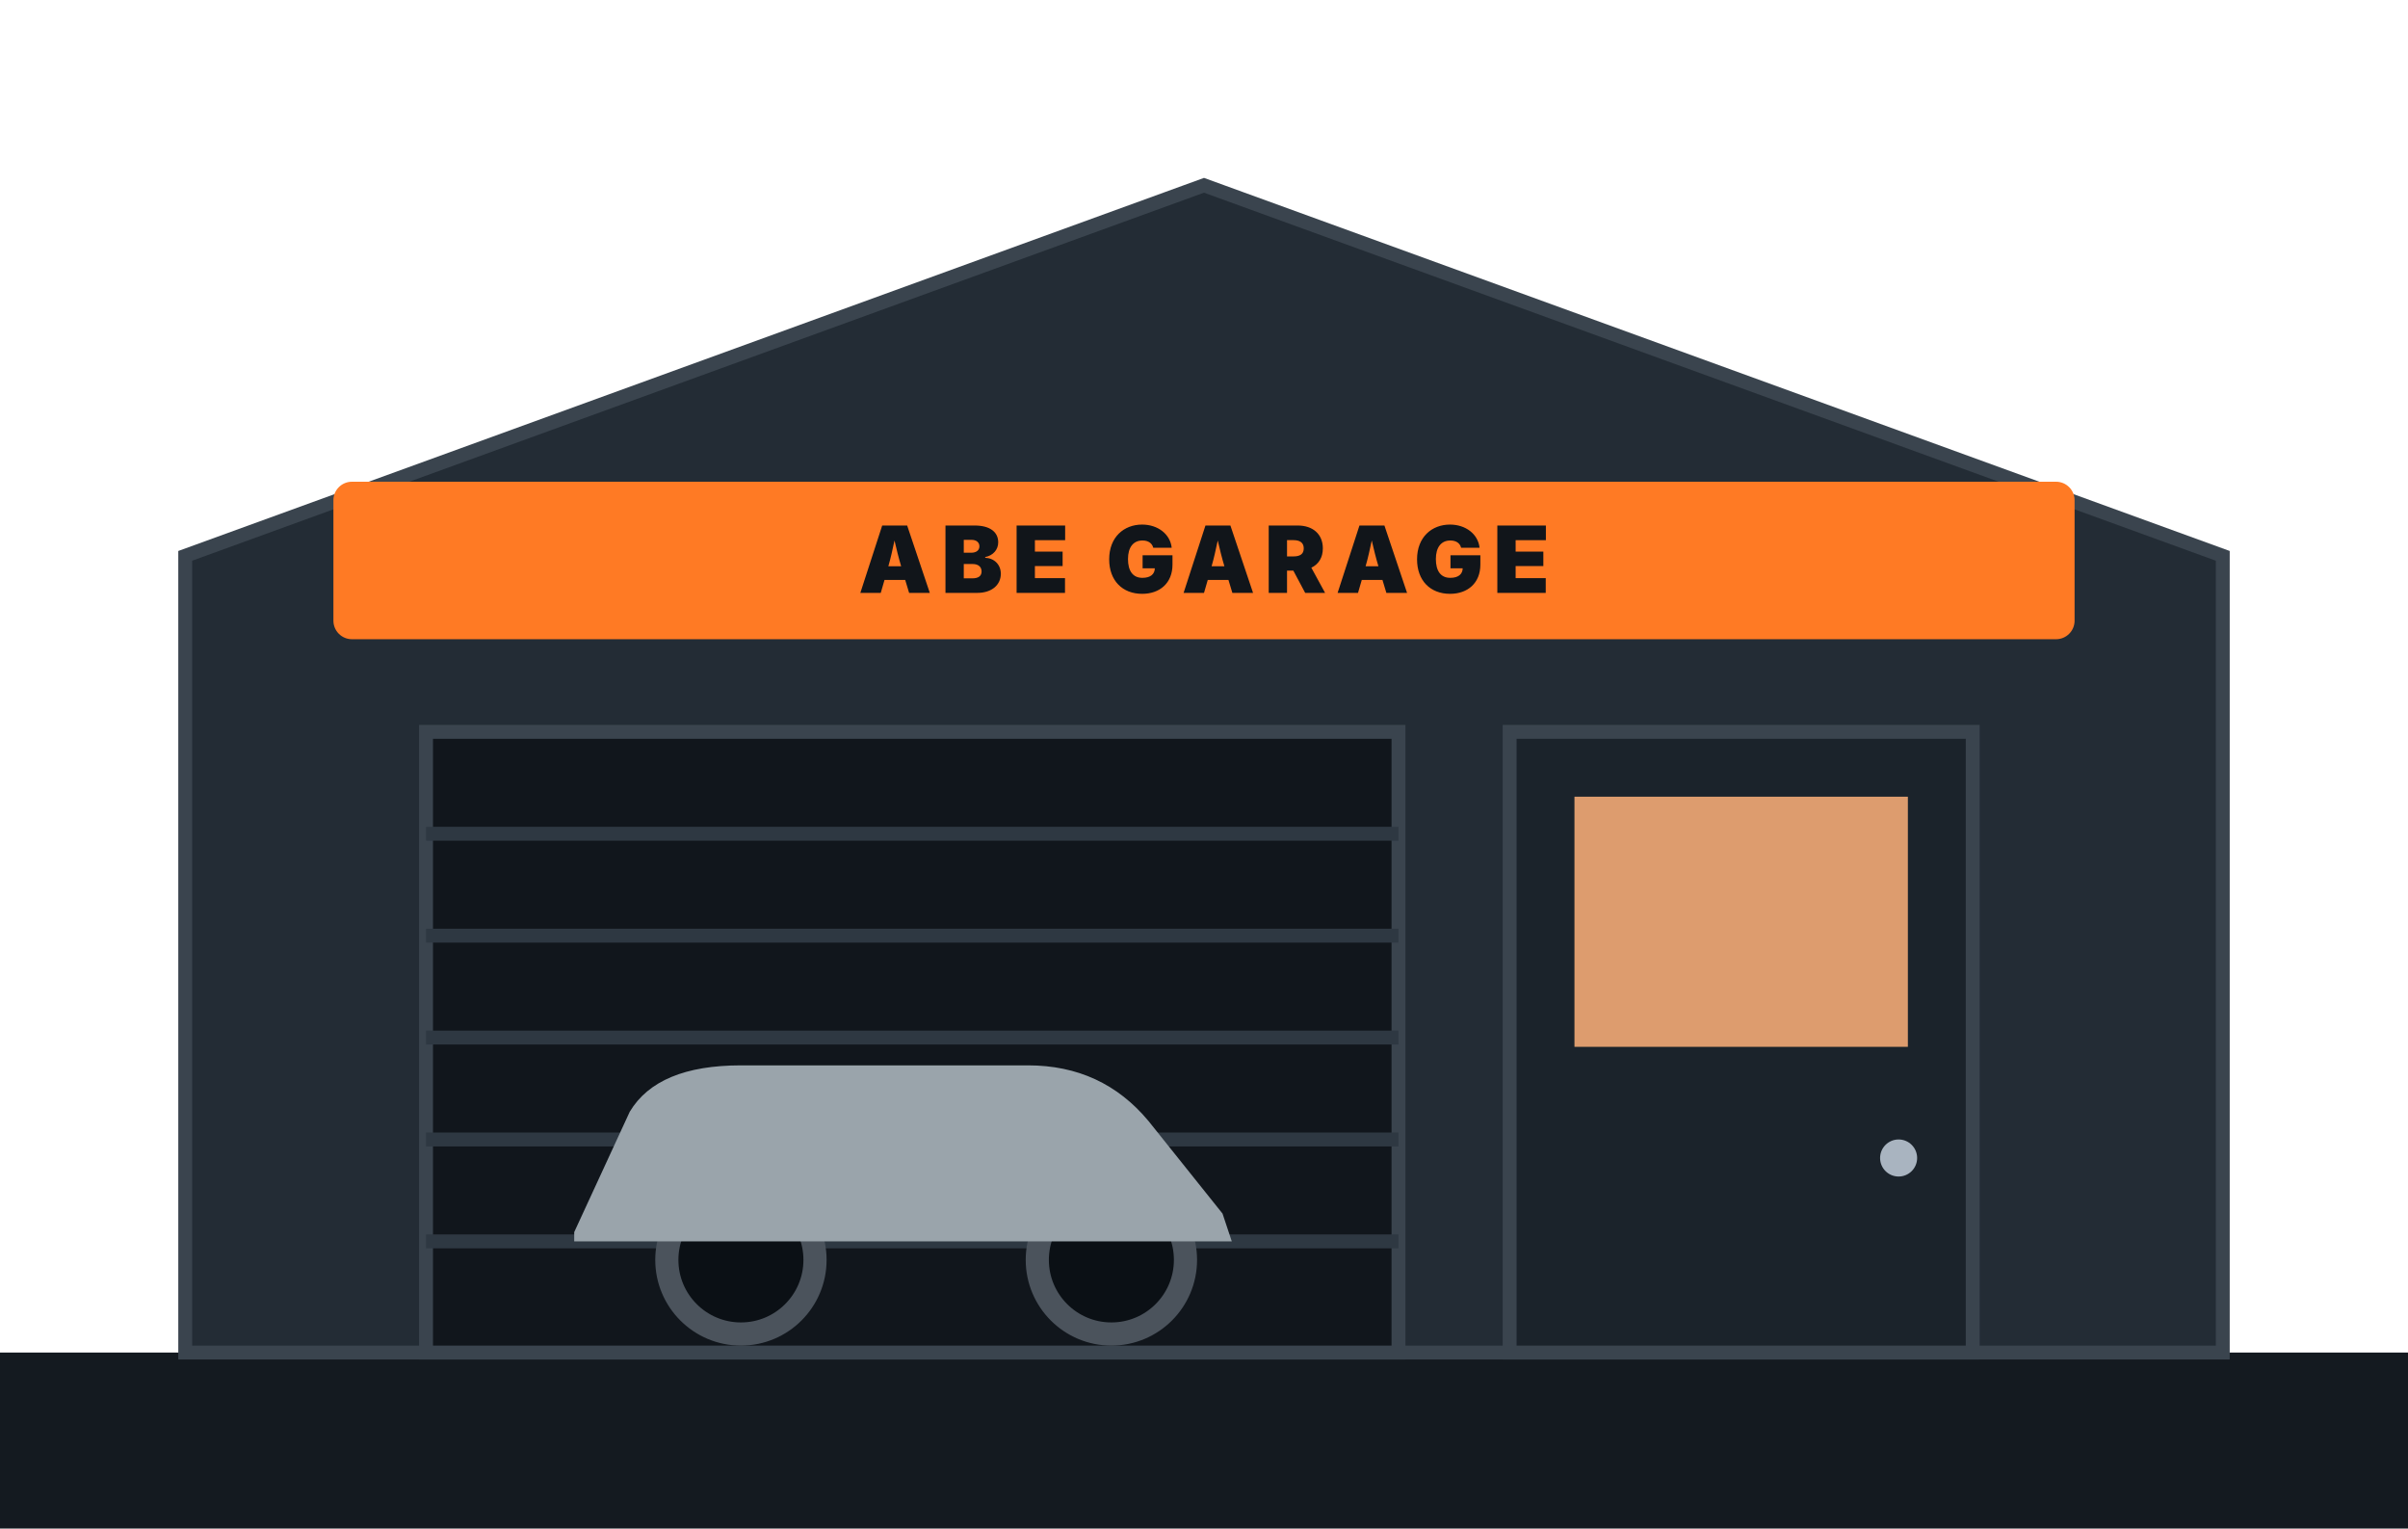
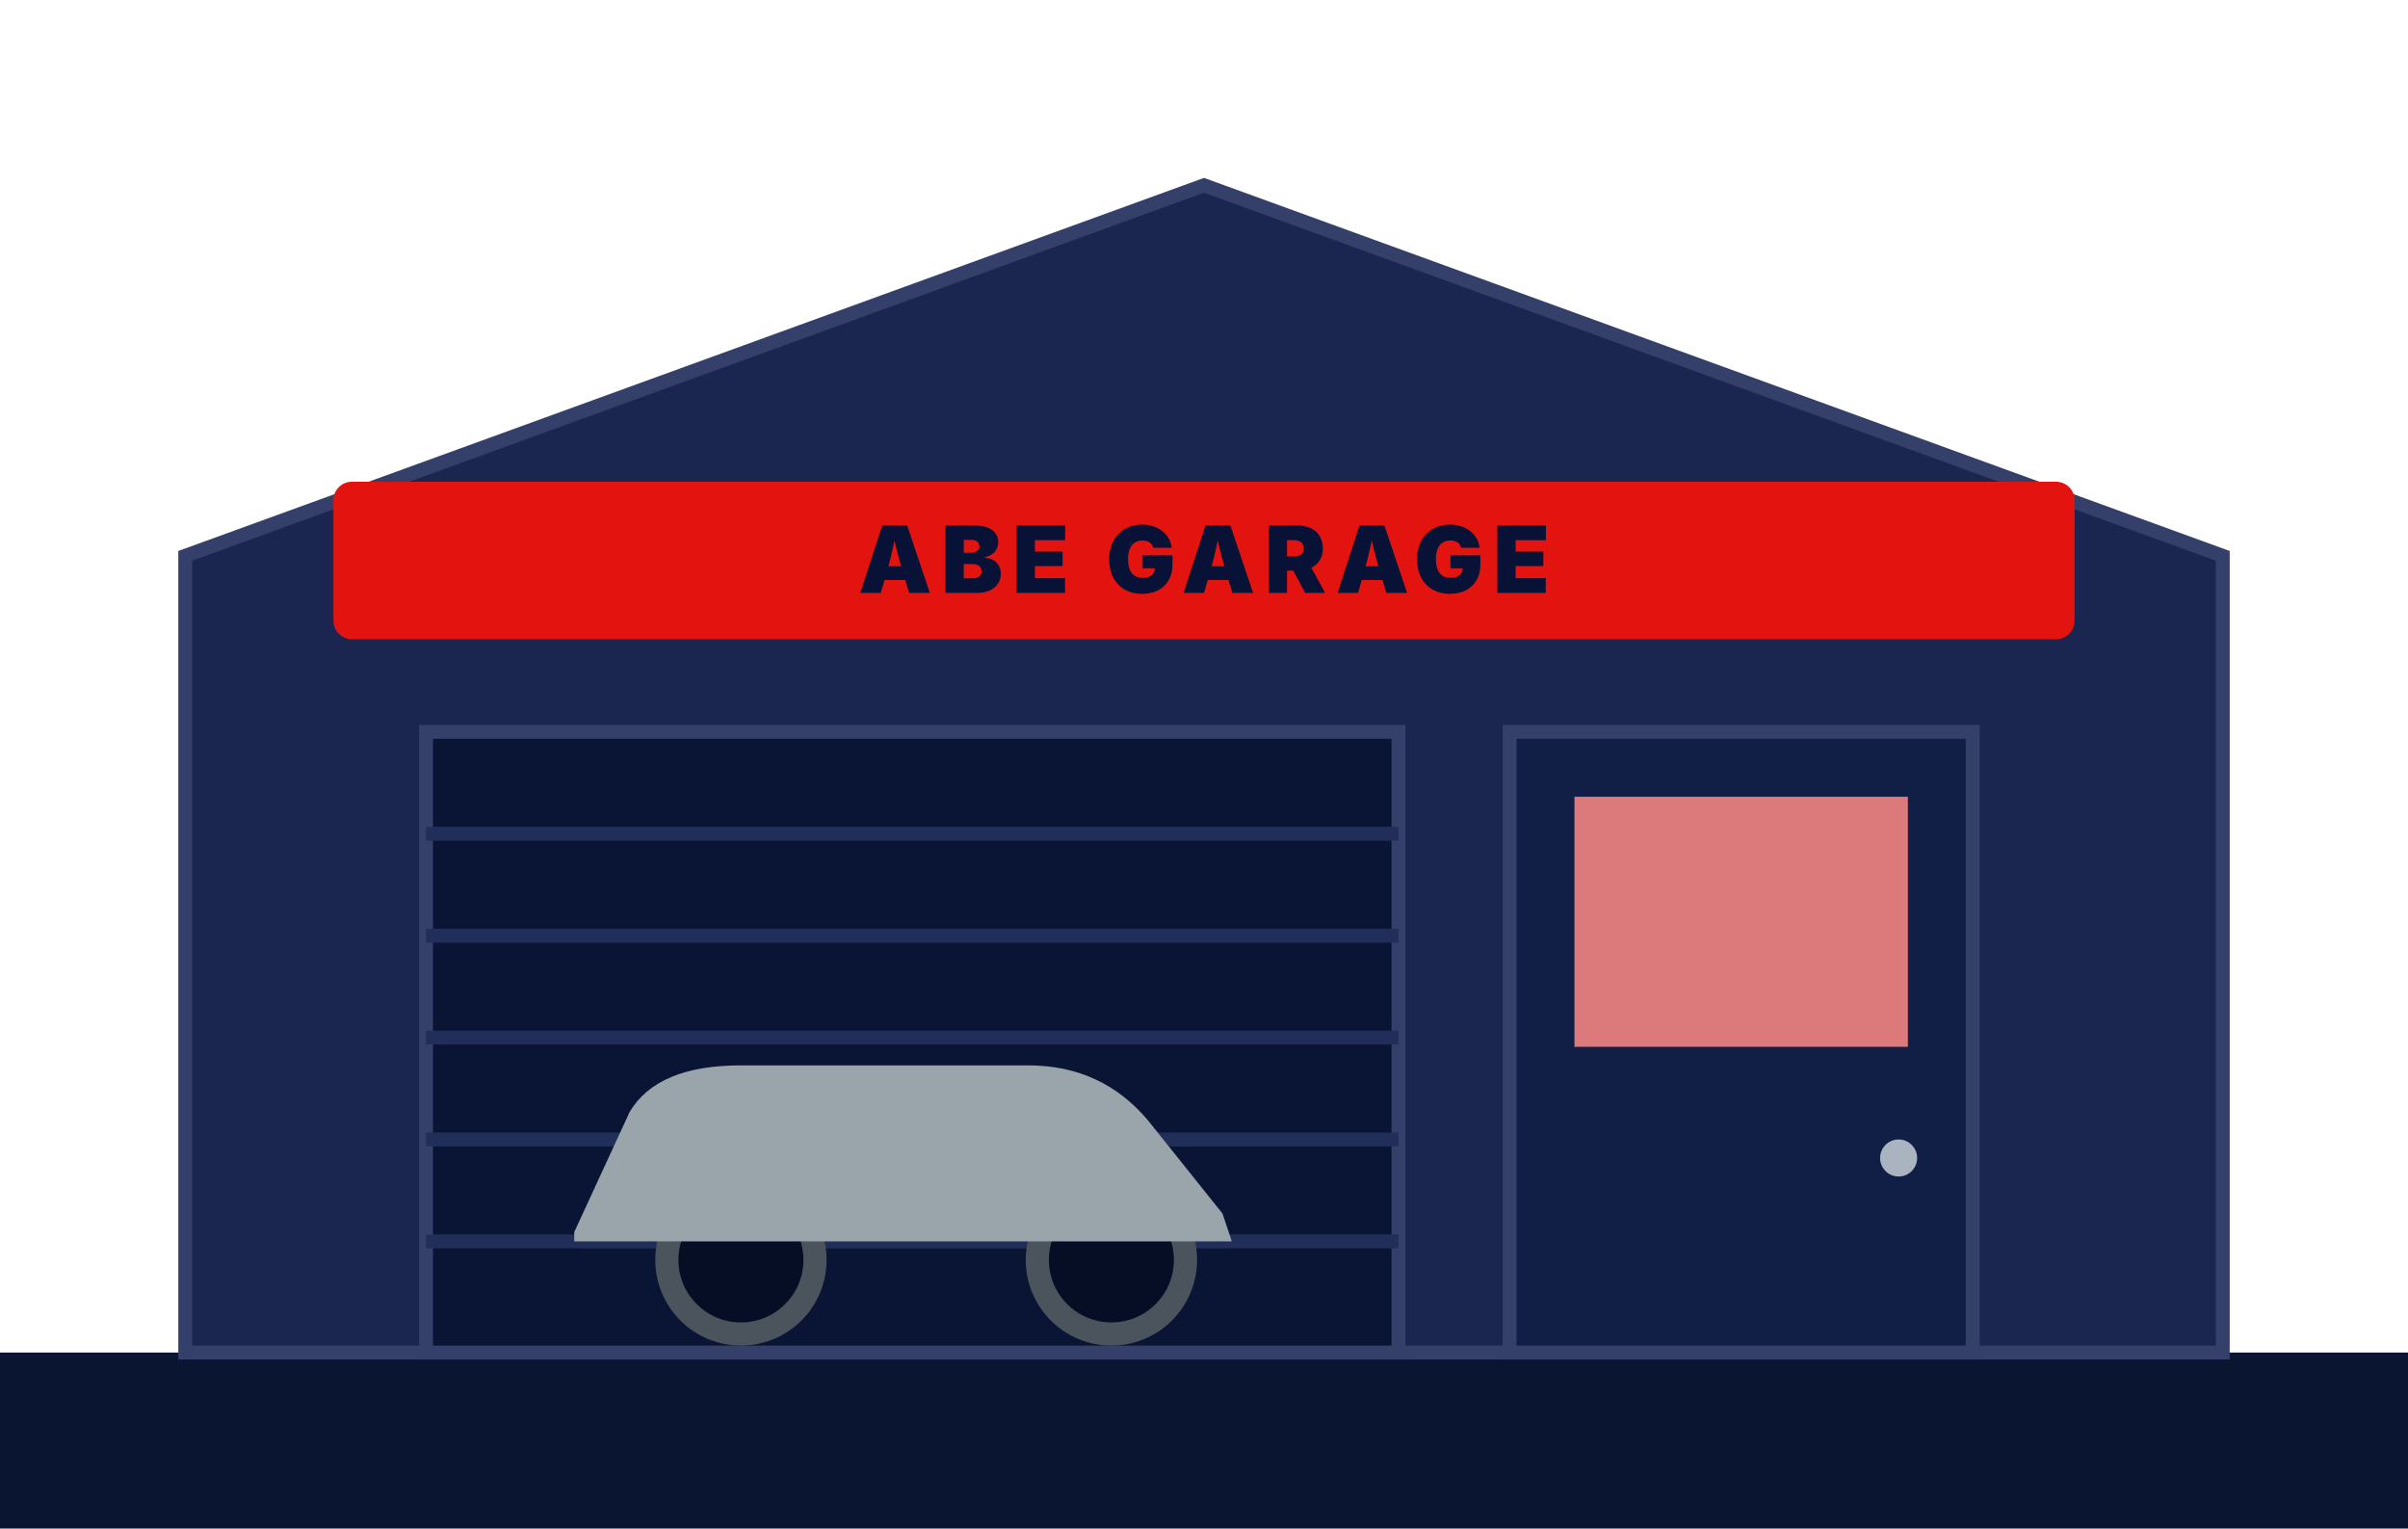
<svg xmlns="http://www.w3.org/2000/svg" viewBox="0 0 520 330">
-   <rect x="0" y="292" width="520" height="38" fill="#141A20" />
-   <path d="M40 120 260 40 480 120V292H40Z" fill="#232C35" stroke="#3A444E" stroke-width="3" />
-   <rect x="72" y="104" width="376" height="34" rx="4" fill="#FF7A24" />
-   <text x="260" y="128" text-anchor="middle" font-family="Inter,sans-serif" font-weight="900" font-size="20" letter-spacing="2" fill="#11151A">ABE GARAGE</text>
-   <rect x="92" y="158" width="210" height="134" fill="#11161C" stroke="#3A444E" stroke-width="3" />
-   <g stroke="#2E3842" stroke-width="3">
+   <rect x="0" y="292" width="520" height="38" fill="#0A1532" />
+   <path d="M40 120 260 40 480 120V292H40Z" fill="#1A2650" stroke="#34406A" stroke-width="3" />
+   <rect x="72" y="104" width="376" height="34" rx="4" fill="#E3140F" />
+   <text x="260" y="128" text-anchor="middle" font-family="Inter,sans-serif" font-weight="900" font-size="20" letter-spacing="2" fill="#081236">ABE GARAGE</text>
+   <rect x="92" y="158" width="210" height="134" fill="#0A1434" stroke="#34406A" stroke-width="3" />
+   <g stroke="#222E5A" stroke-width="3">
    <path d="M92 180h210M92 202h210M92 224h210M92 246h210M92 268h210" />
  </g>
-   <rect x="326" y="158" width="100" height="134" fill="#1B232B" stroke="#3A444E" stroke-width="3" />
-   <rect x="340" y="172" width="72" height="54" fill="#FFB27A" opacity=".85" />
+   <rect x="326" y="158" width="100" height="134" fill="#111E46" stroke="#34406A" stroke-width="3" />
+   <rect x="340" y="172" width="72" height="54" fill="#FF8A85" opacity=".85" />
  <circle cx="410" cy="250" r="4" fill="#A9B4C0" />
-   <circle cx="160" cy="272" r="16" fill="#0B1015" stroke="#4B535C" stroke-width="5" />
-   <circle cx="240" cy="272" r="16" fill="#0B1015" stroke="#4B535C" stroke-width="5" />
+   <circle cx="160" cy="272" r="16" fill="#060E26" stroke="#4B535C" stroke-width="5" />
+   <circle cx="240" cy="272" r="16" fill="#060E26" stroke="#4B535C" stroke-width="5" />
  <path d="M124 266 136 240Q142 230 160 230H222Q238 230 248 242L264 262 266 268H124Z" fill="#9AA4AB" />
</svg>
